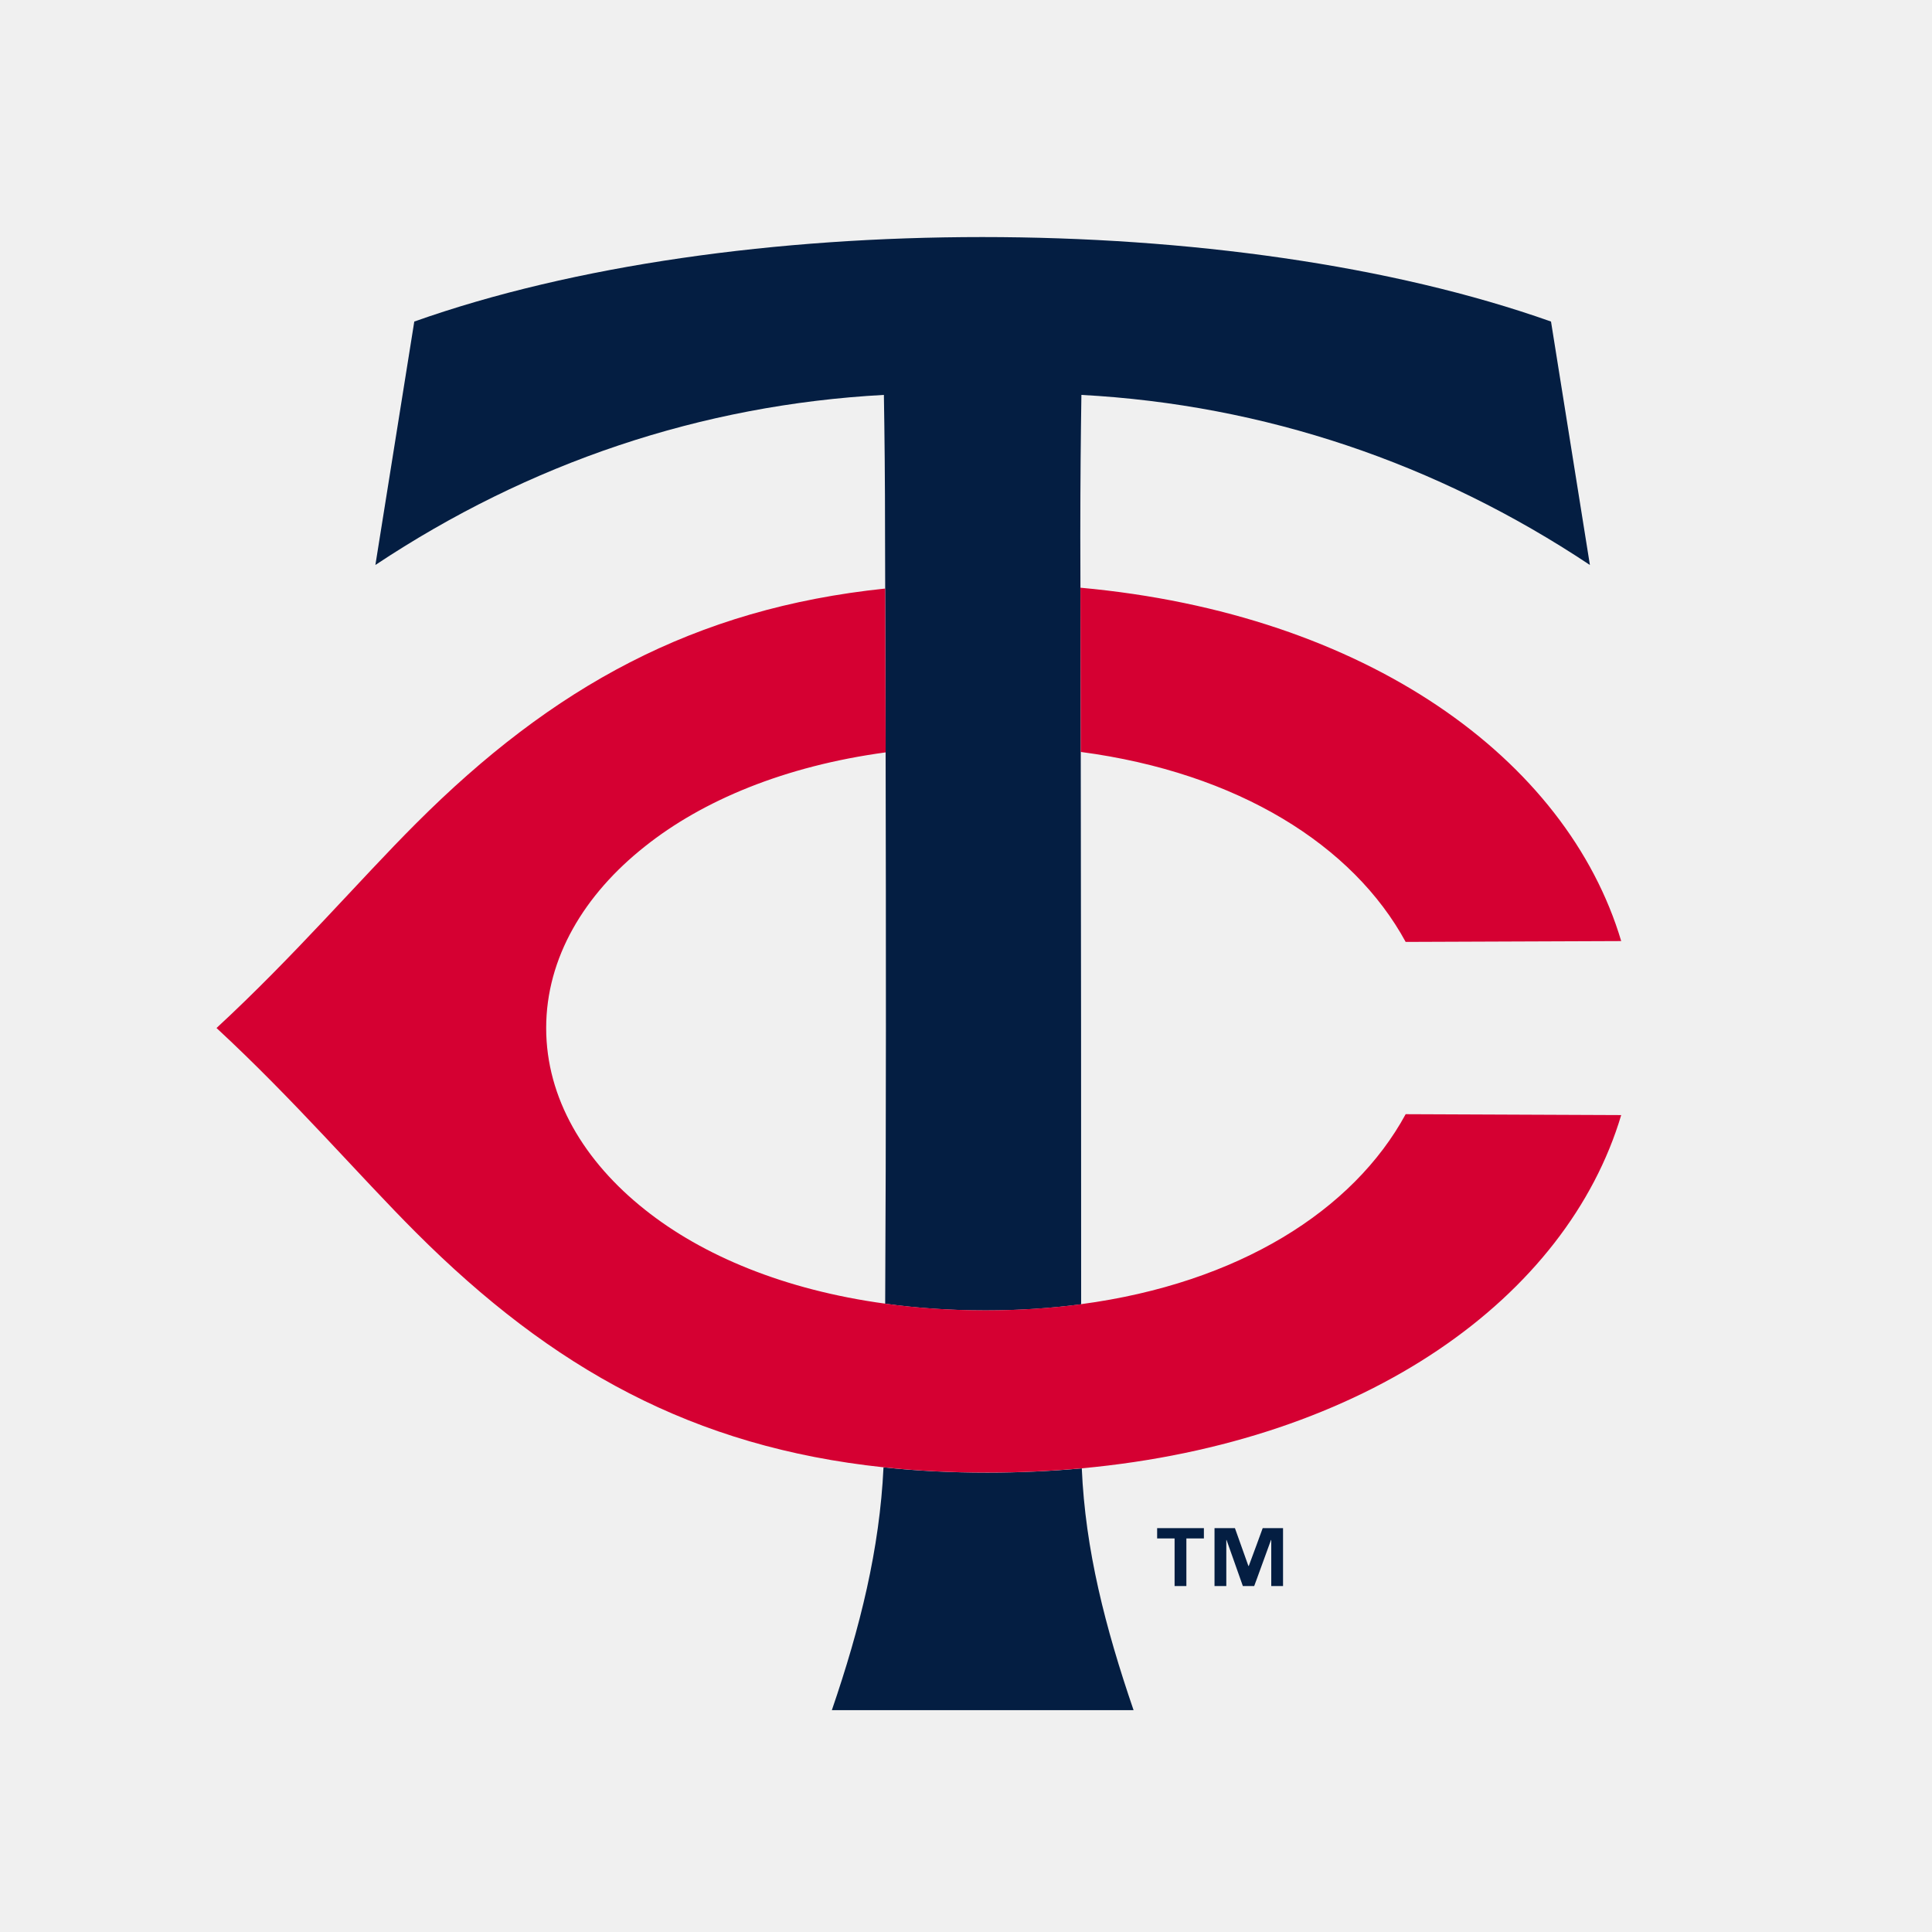
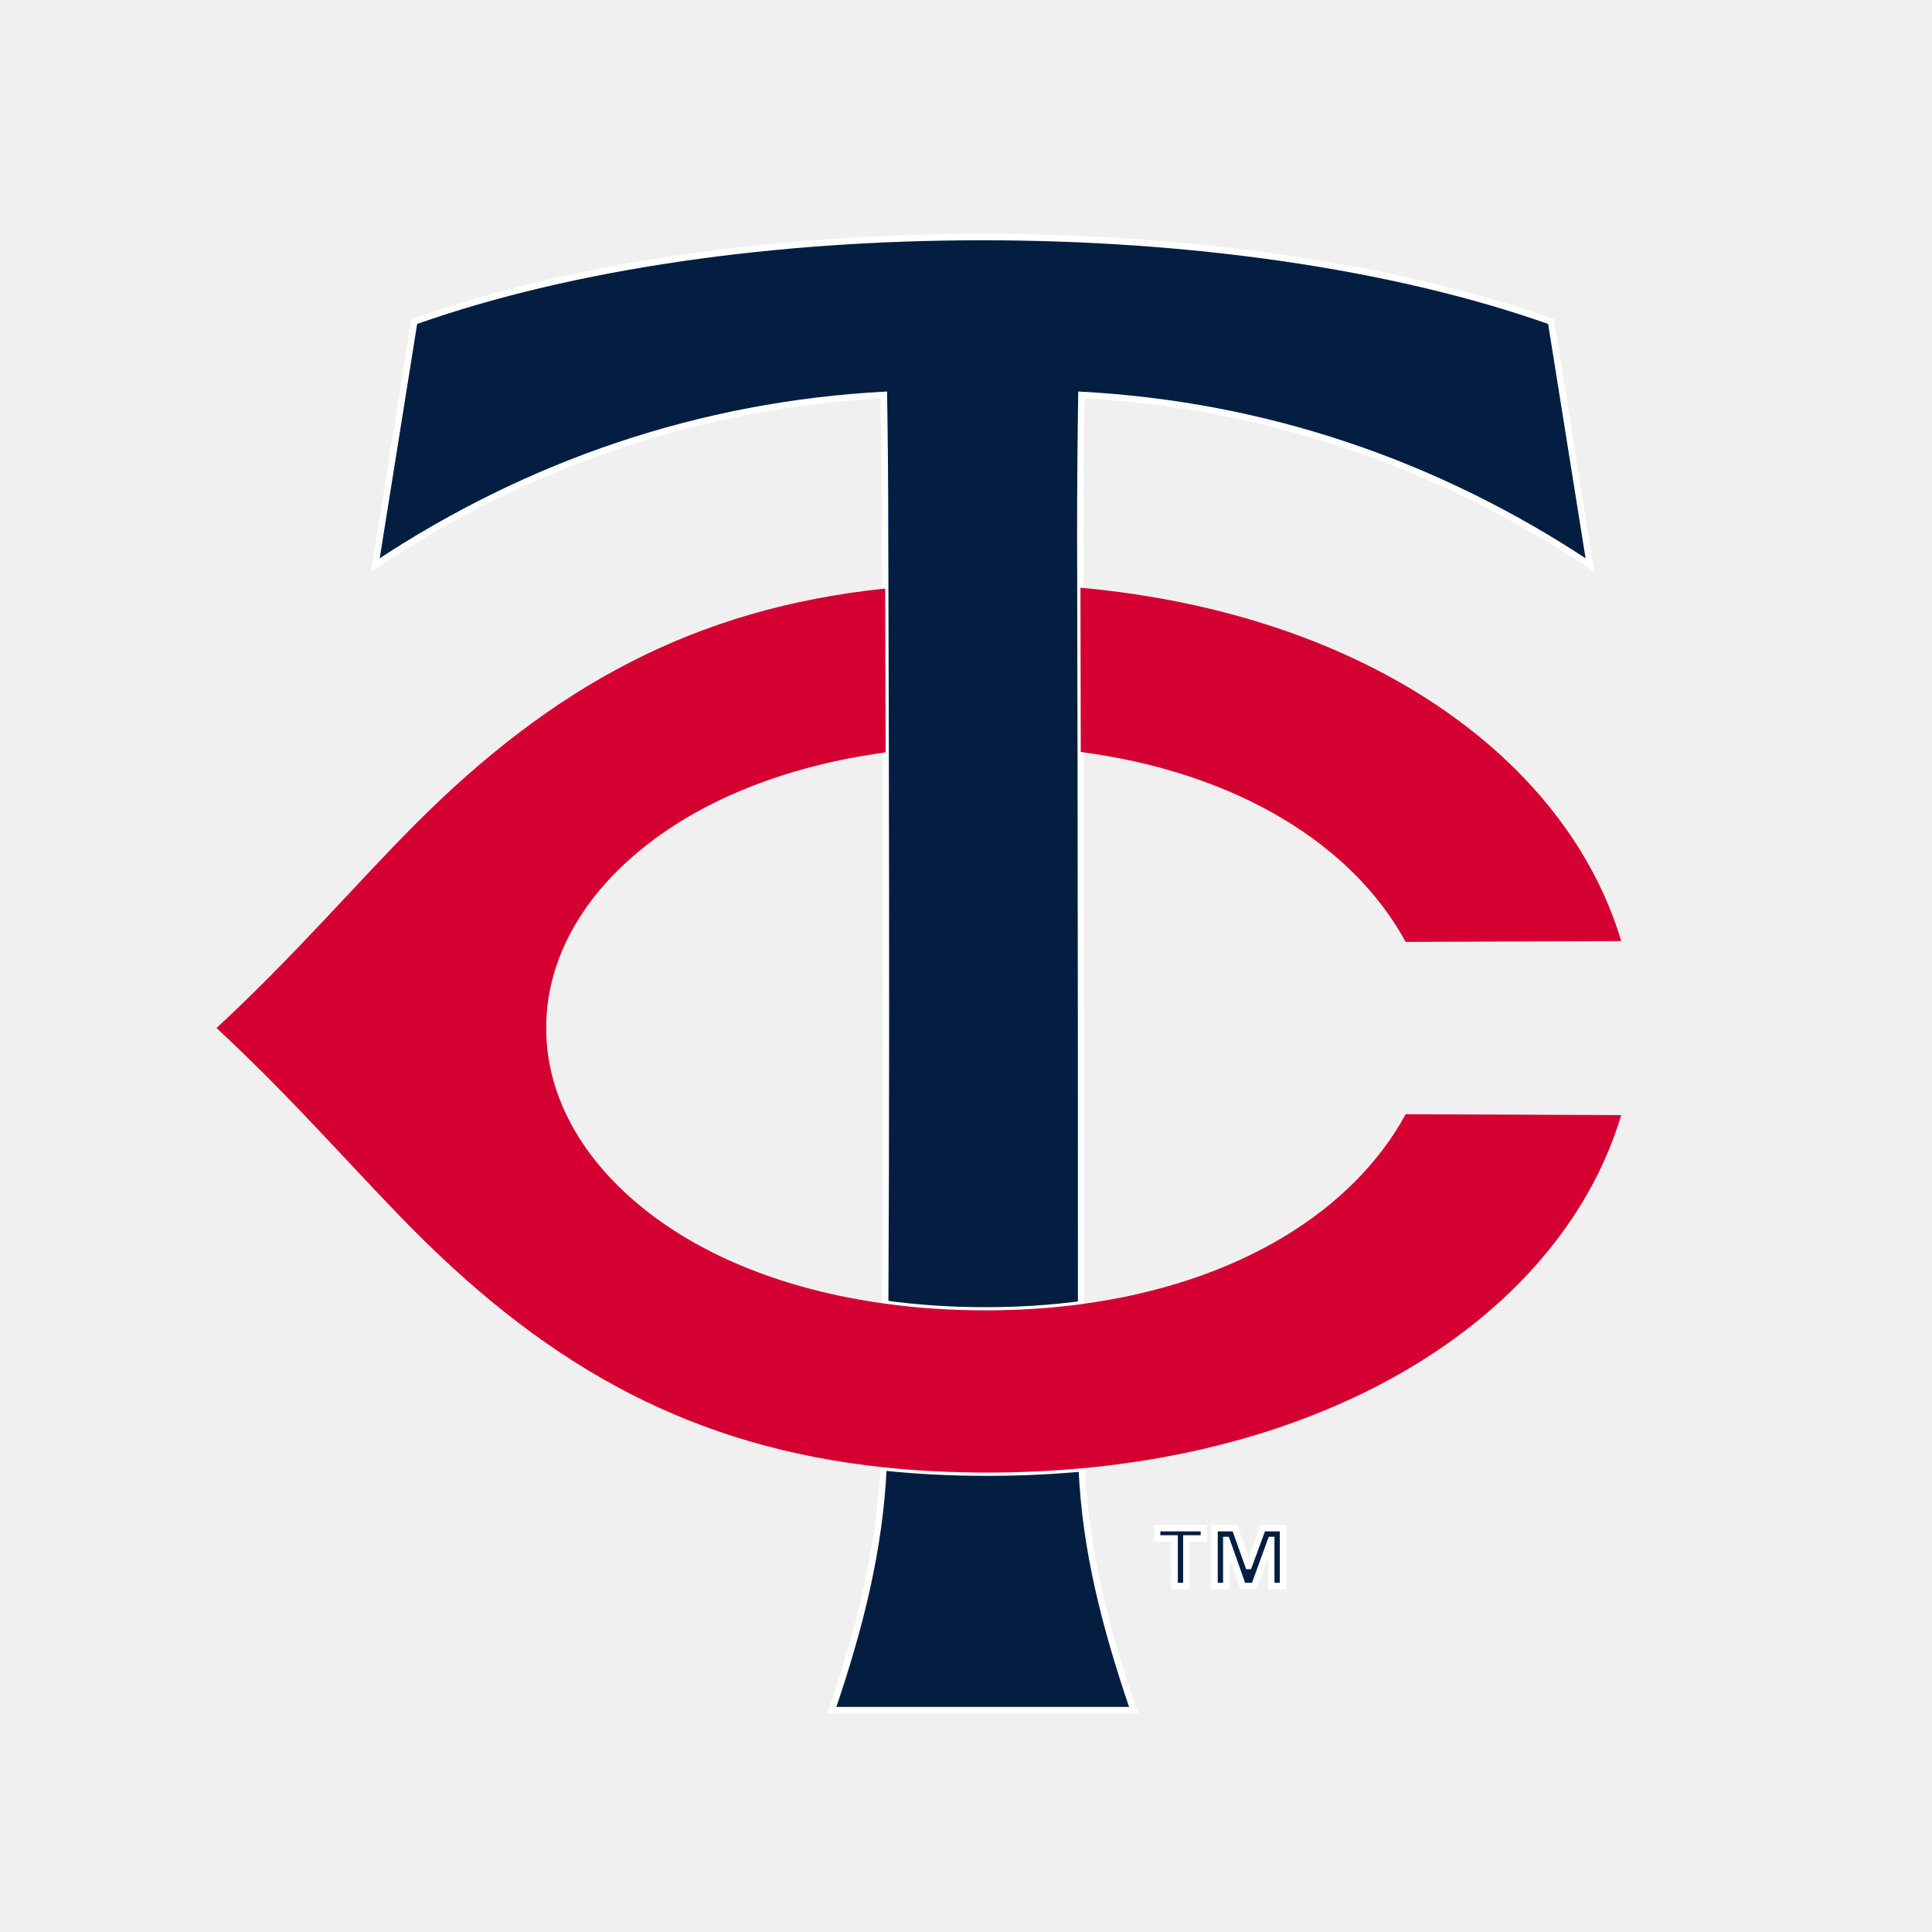
<svg xmlns="http://www.w3.org/2000/svg" viewBox="0 0 300 300">
-   <path fill="#041e42" d="m137.52 116.44-.09-33.18c0-8.93-.08-15.9-.18-21.94-28.39 1.54-55.13 10.57-78.96 26.41l6.04-37.8c24.8-8.79 56.43-13.12 88.19-13.12s63.52 4.33 88.32 13.12l6.04 37.8c-23.82-15.85-50.57-24.88-78.96-26.41-.09 6.04-.17 13-.17 21.94.01 2.65.02 5.32.02 8 .02 8.36.03 16.88.05 25.5.05 28.62.06 58.21.06 85.77-4.71.62-9.66.95-14.83.95-5.48 0-10.69-.36-15.6-1.04.15-27.51.13-57.04.07-85.6zm15.8 112.23c5.03 0 9.91-.23 14.65-.66h.01c.54 12.61 3.64 24.7 8.04 37.54h-46.85c4.42-12.9 7.42-25.04 8.02-37.7h.01c5.13.55 10.49.82 16.11.82Zm26.36 8.62h7.26v1.6h-2.72v7.39h-1.83v-7.39h-2.71Zm16.39 0h3.16v8.99h-1.83v-7.15h-.04l-2.21 6.07-.4 1.08h-1.76l-2.53-7.15h-.04v7.15h-1.83v-8.99h3.17l2.09 5.87h.06l1.24-3.35Z" />
+   <path stroke="#FFFFFF" fill="#041e42" d="m137.52 116.44-.09-33.18c0-8.93-.08-15.9-.18-21.94-28.39 1.54-55.13 10.57-78.96 26.41l6.04-37.8c24.8-8.79 56.43-13.12 88.19-13.12s63.52 4.33 88.32 13.12l6.04 37.8c-23.82-15.85-50.57-24.88-78.96-26.41-.09 6.04-.17 13-.17 21.94.01 2.65.02 5.32.02 8 .02 8.36.03 16.88.05 25.5.05 28.62.06 58.21.06 85.77-4.71.62-9.66.95-14.83.95-5.48 0-10.69-.36-15.6-1.04.15-27.51.13-57.04.07-85.6zm15.8 112.23c5.03 0 9.91-.23 14.65-.66h.01c.54 12.61 3.64 24.7 8.04 37.54h-46.85c4.42-12.9 7.42-25.04 8.02-37.7h.01c5.13.55 10.49.82 16.11.82Zm26.36 8.62h7.26v1.6h-2.72v7.39h-1.83v-7.39h-2.71Zm16.39 0h3.16v8.99h-1.83v-7.15h-.04l-2.21 6.07-.4 1.08h-1.76l-2.53-7.15h-.04v7.15h-1.83v-8.99h3.17l2.09 5.87h.06l1.24-3.35Z" />
  <path fill="#d50032" d="M167.88 202.51c24.42-3.26 42.25-14.53 50.39-29.5l33.47.14c-8.42 28.21-39.44 50.76-83.77 54.85h-.01c-4.73.43-9.62.66-14.65.66-5.62 0-10.98-.27-16.11-.82h-.01c-29.56-3.14-51.46-15.32-72.59-36.45-8.8-8.79-18.91-20.6-30.98-31.76 12.08-11.16 22.18-22.97 30.98-31.76 21.19-21.2 43.16-33.39 72.85-36.48.03 8.21.05 16.58.07 25.04v.4c-15.73 2.13-28.45 7.49-37.36 14.59-9.45 7.47-15.35 17.32-15.35 28.21s5.9 20.73 15.35 28.22c8.9 7.09 21.59 12.44 37.29 14.58 4.91.68 10.12 1.04 15.6 1.04 5.18 0 10.12-.33 14.83-.95Zm-.06-85.75c-.01-8.62-.03-17.14-.05-25.5 44.43 4.04 75.54 26.6 83.97 54.87l-33.47.13c-8.15-14.98-26-26.26-50.45-29.5" />
</svg>
